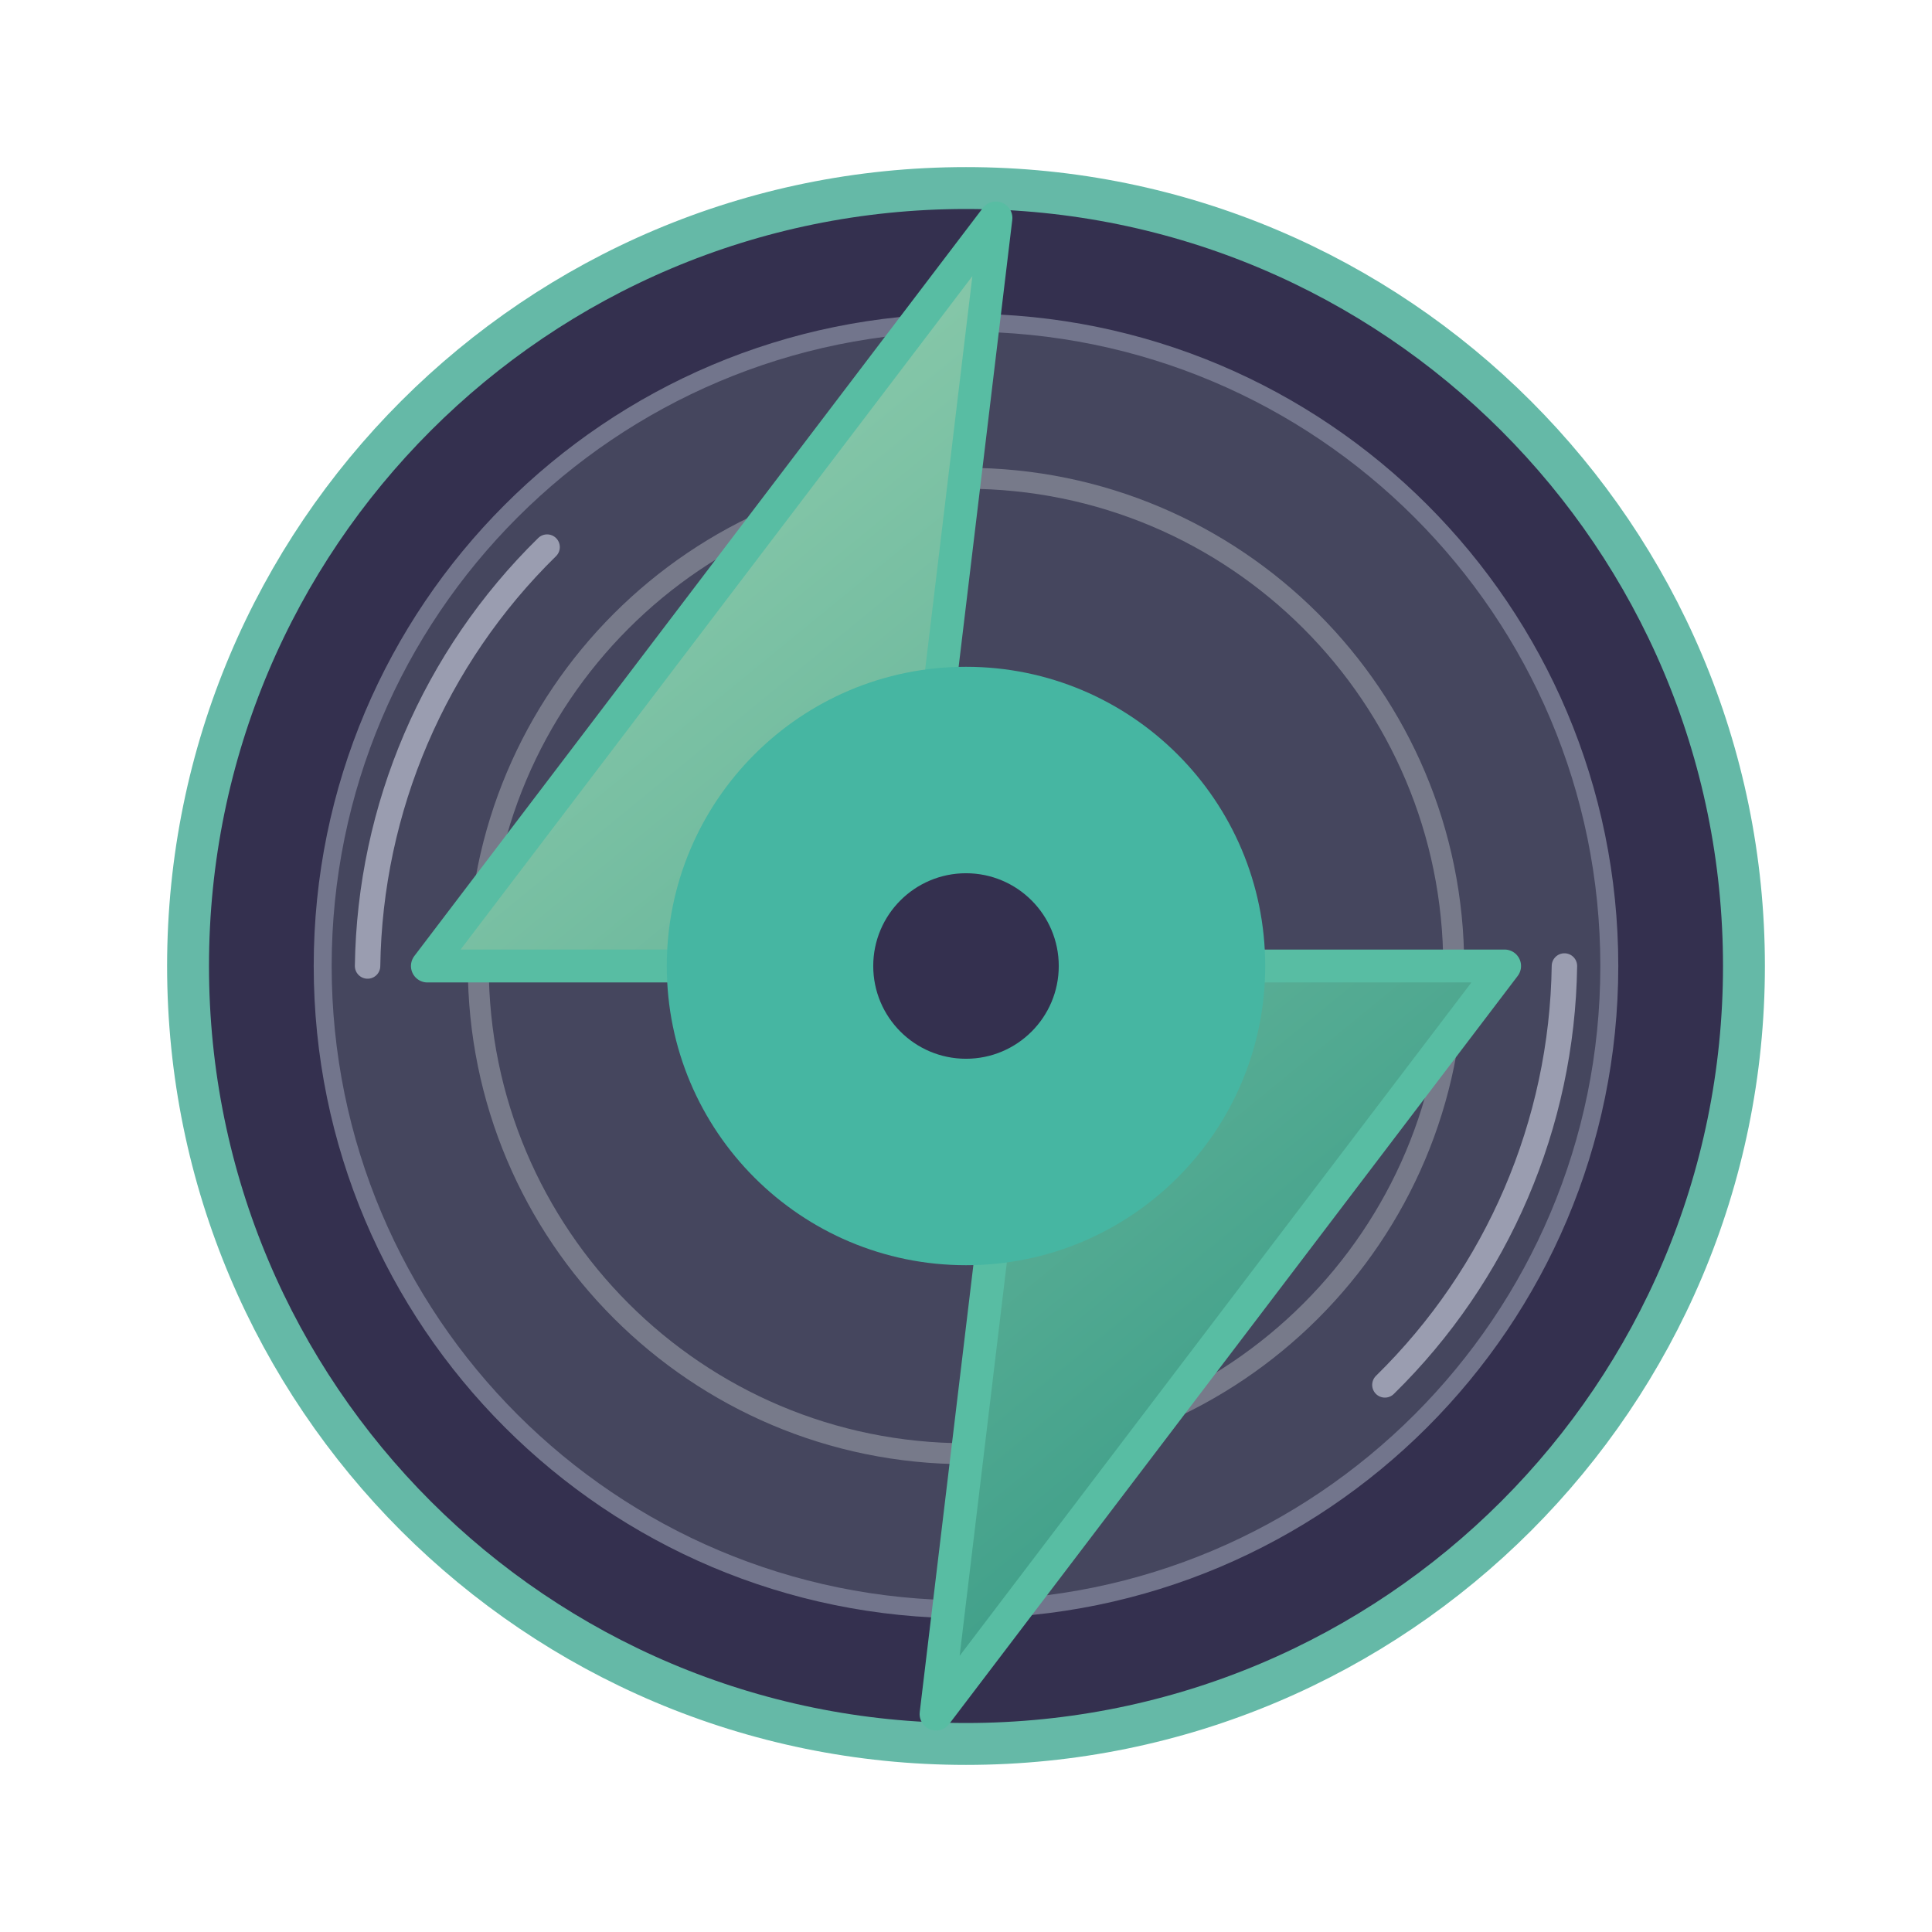
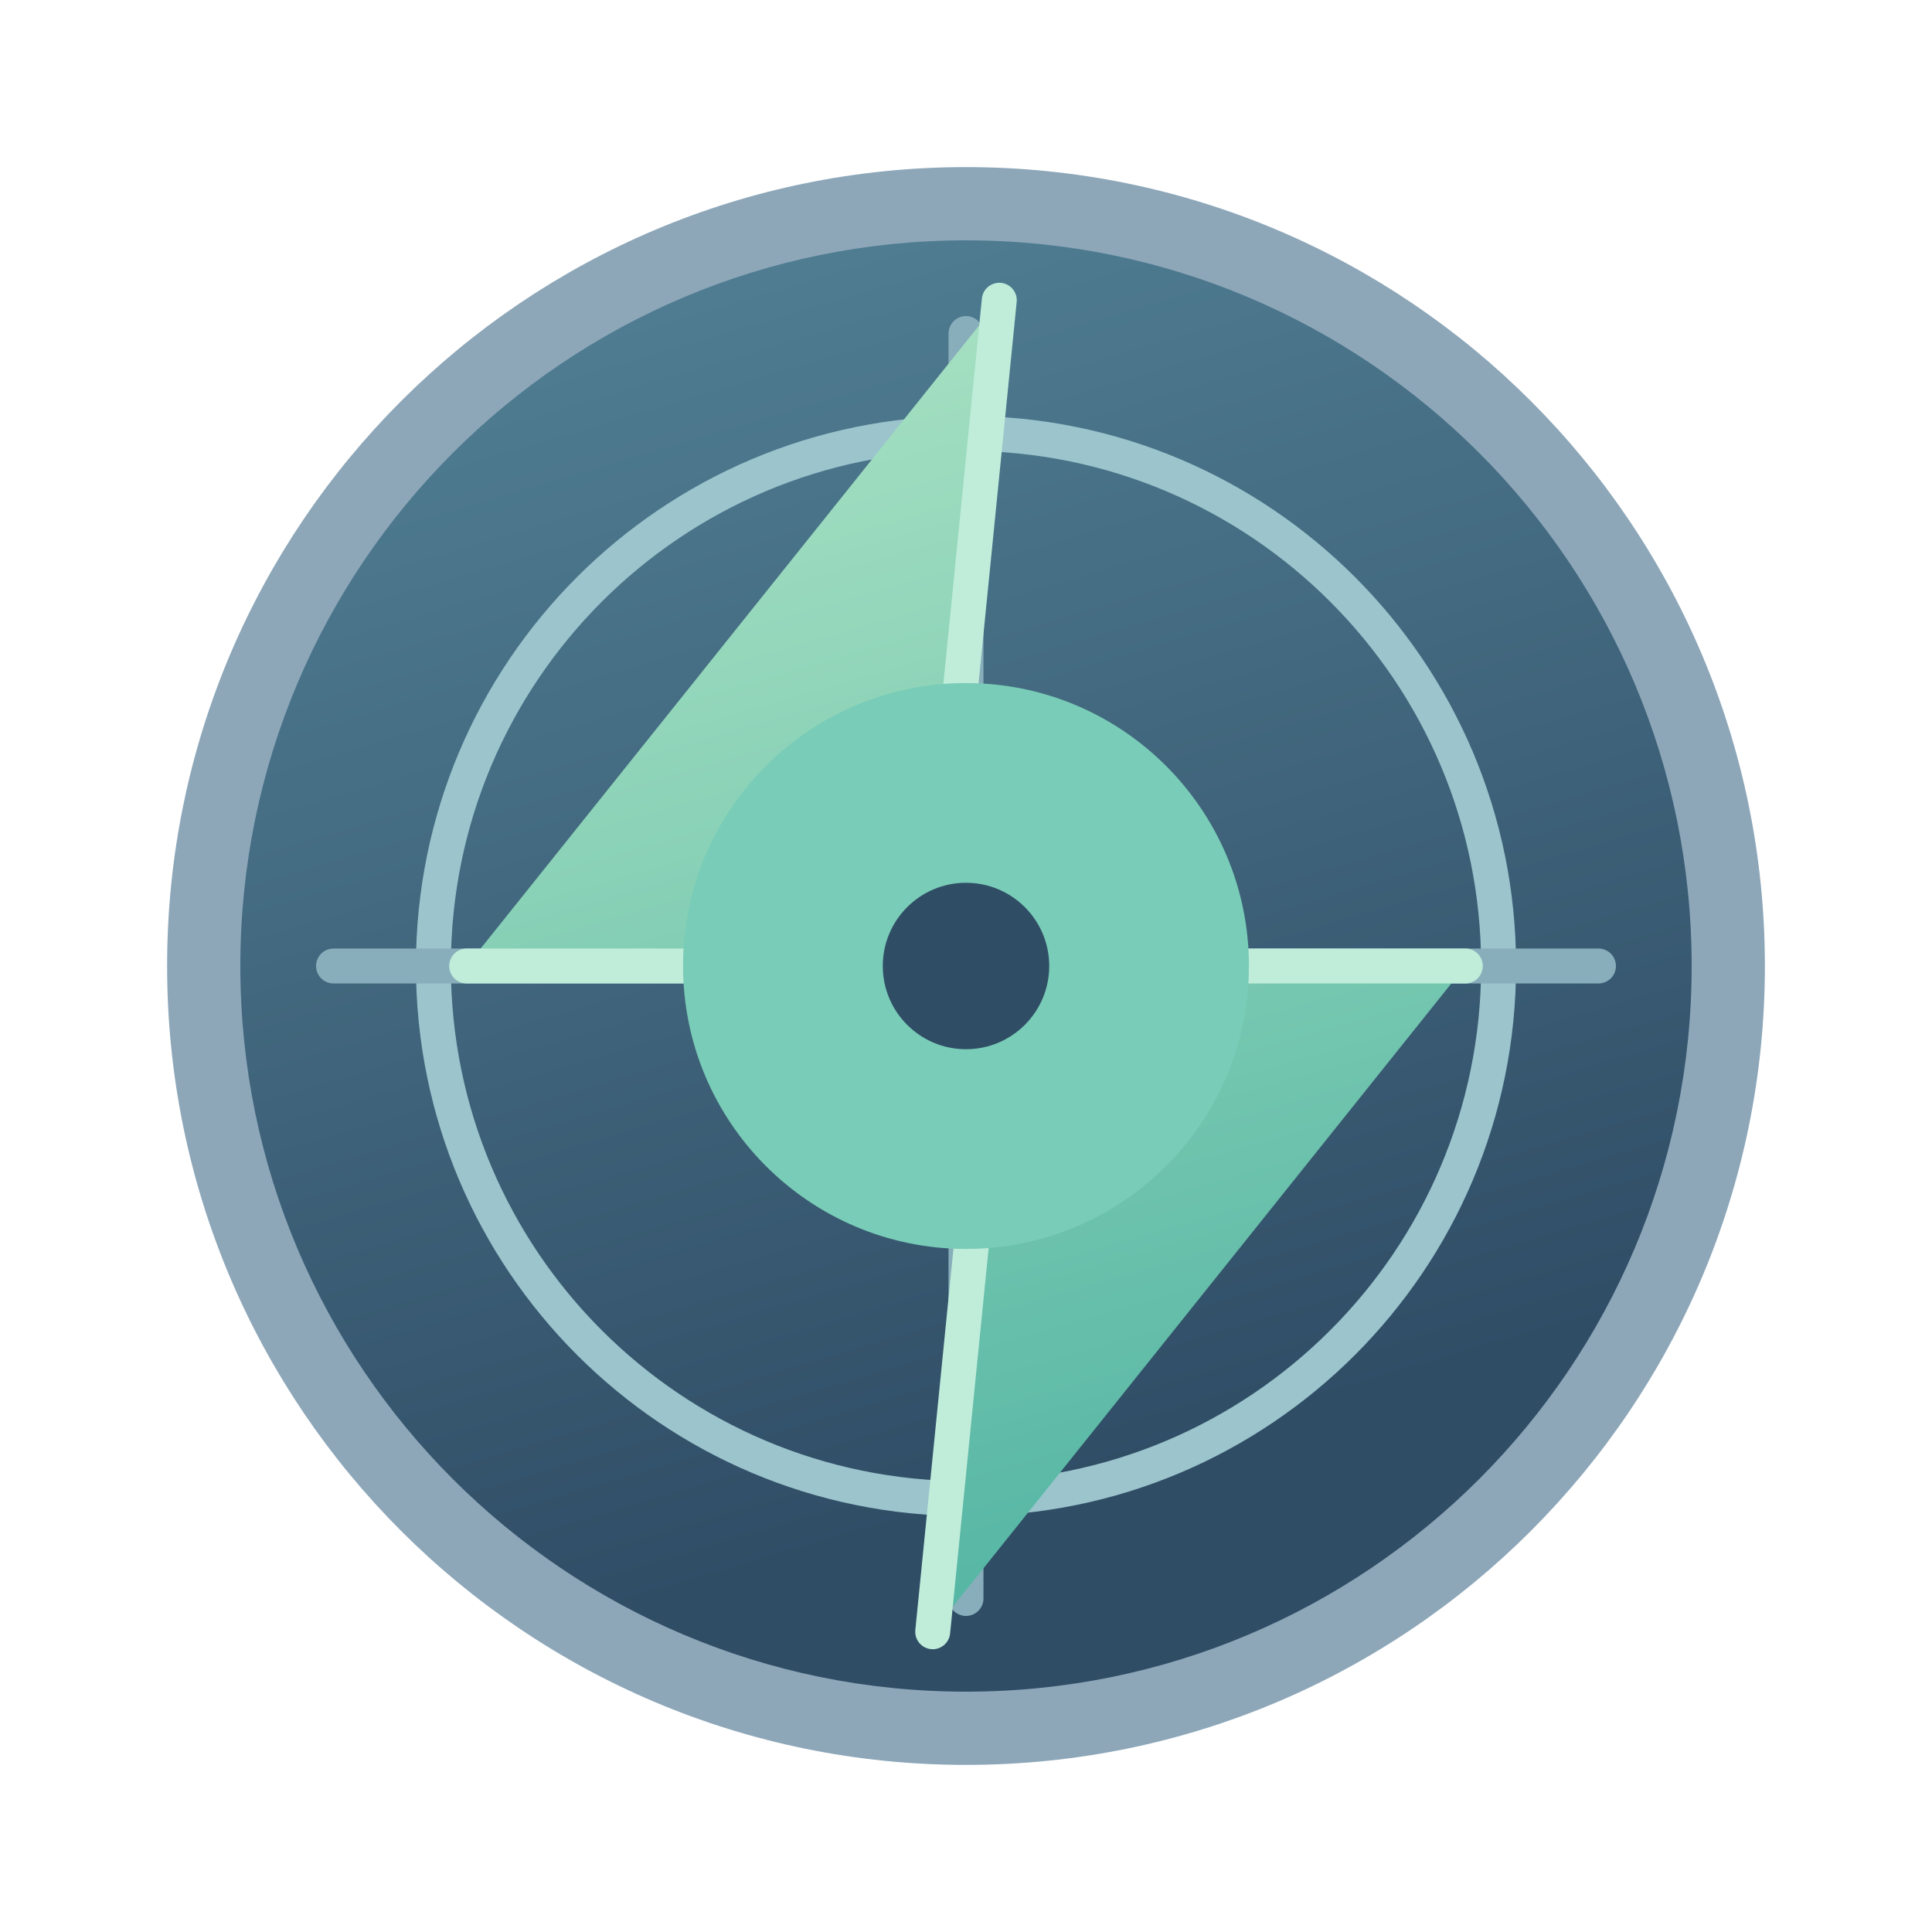
<svg xmlns="http://www.w3.org/2000/svg" width="64" height="64" viewBox="0 0 64 64" data-material="authored">
-   <g id="frameless-artwork" transform="translate(0.282183 0.282183) scale(0.991182)">
+   <g id="frameless-artwork" transform="translate(-3.286157 -3.286157) scale(1.102692)">
    <defs>
-       <linearGradient id="jade" gradientUnits="userSpaceOnUse" x1="12" y1="10" x2="48" y2="54">
-         <stop stop-color="#9bd3b2" />
-         <stop offset="1" stop-color="#319783" />
+       <linearGradient id="glass" gradientUnits="userSpaceOnUse" x1="0" y1="10" x2="13" y2="54">
+         <stop stop-color="#56879b" />
+         <stop offset="1" stop-color="#304d66" />
+       </linearGradient>
+       <linearGradient id="jade" gradientUnits="userSpaceOnUse" x1="28" y1="14" x2="38" y2="49">
+         <stop stop-color="#a4dfc1" />
+         <stop offset="1" stop-color="#57b7a5" />
      </linearGradient>
    </defs>
    <g stroke-linecap="round" stroke-linejoin="round">
-       <circle cx="32" cy="32" r="26" fill="#34304f" stroke="#65b9a7" stroke-width="1.4" />
-       <circle cx="32" cy="32" r="21.5" fill="#45465e" stroke="#72758c" stroke-width=".6" />
-       <circle cx="32" cy="32" r="16.3" fill="none" stroke="#777a8a" stroke-width=".7" />
-       <path d="m33 7-3 25H14Z" fill="url(#jade)" stroke="#58bda3" stroke-width="1.1" />
-       <path d="m31 57 3-25h16Z" fill="url(#jade)" stroke="#58bda3" stroke-width="1.1" />
-       <circle cx="32" cy="32" r="10" fill="#46b6a2" />
-       <circle cx="32" cy="32" r="3.1" fill="#34304f" />
-       <path d="M18 18a20 20 0 0 0-6 14m34 14a20 20 0 0 0 6-14" fill="none" stroke="#9a9db0" stroke-width=".85" />
+       <circle cx="32" cy="32" r="24" fill="#8da7b9" />
+       <circle cx="32" cy="32" r="21.8" fill="url(#glass)" />
+       <circle cx="32" cy="32" r="16" fill="none" stroke="#9bc4cc" stroke-width="1.05" />
+       <path d="M32 13v38M13 32h38" fill="none" stroke="#88aebb" stroke-width="1.05" />
+       <path d="m33 12-2 20H17Z" fill="url(#jade)" />
+       <path d="m31 52 2-20h14Z" fill="url(#jade)" />
+       <path d="m33 12-2 20H17m14 20 2-20h14" fill="none" stroke="#c0edda" stroke-width="1.05" />
+       <circle cx="32" cy="32" r="8.5" fill="#79ccb7" />
+       <circle cx="32" cy="32" r="2.5" fill="#304d66" />
    </g>
  </g>
</svg>
